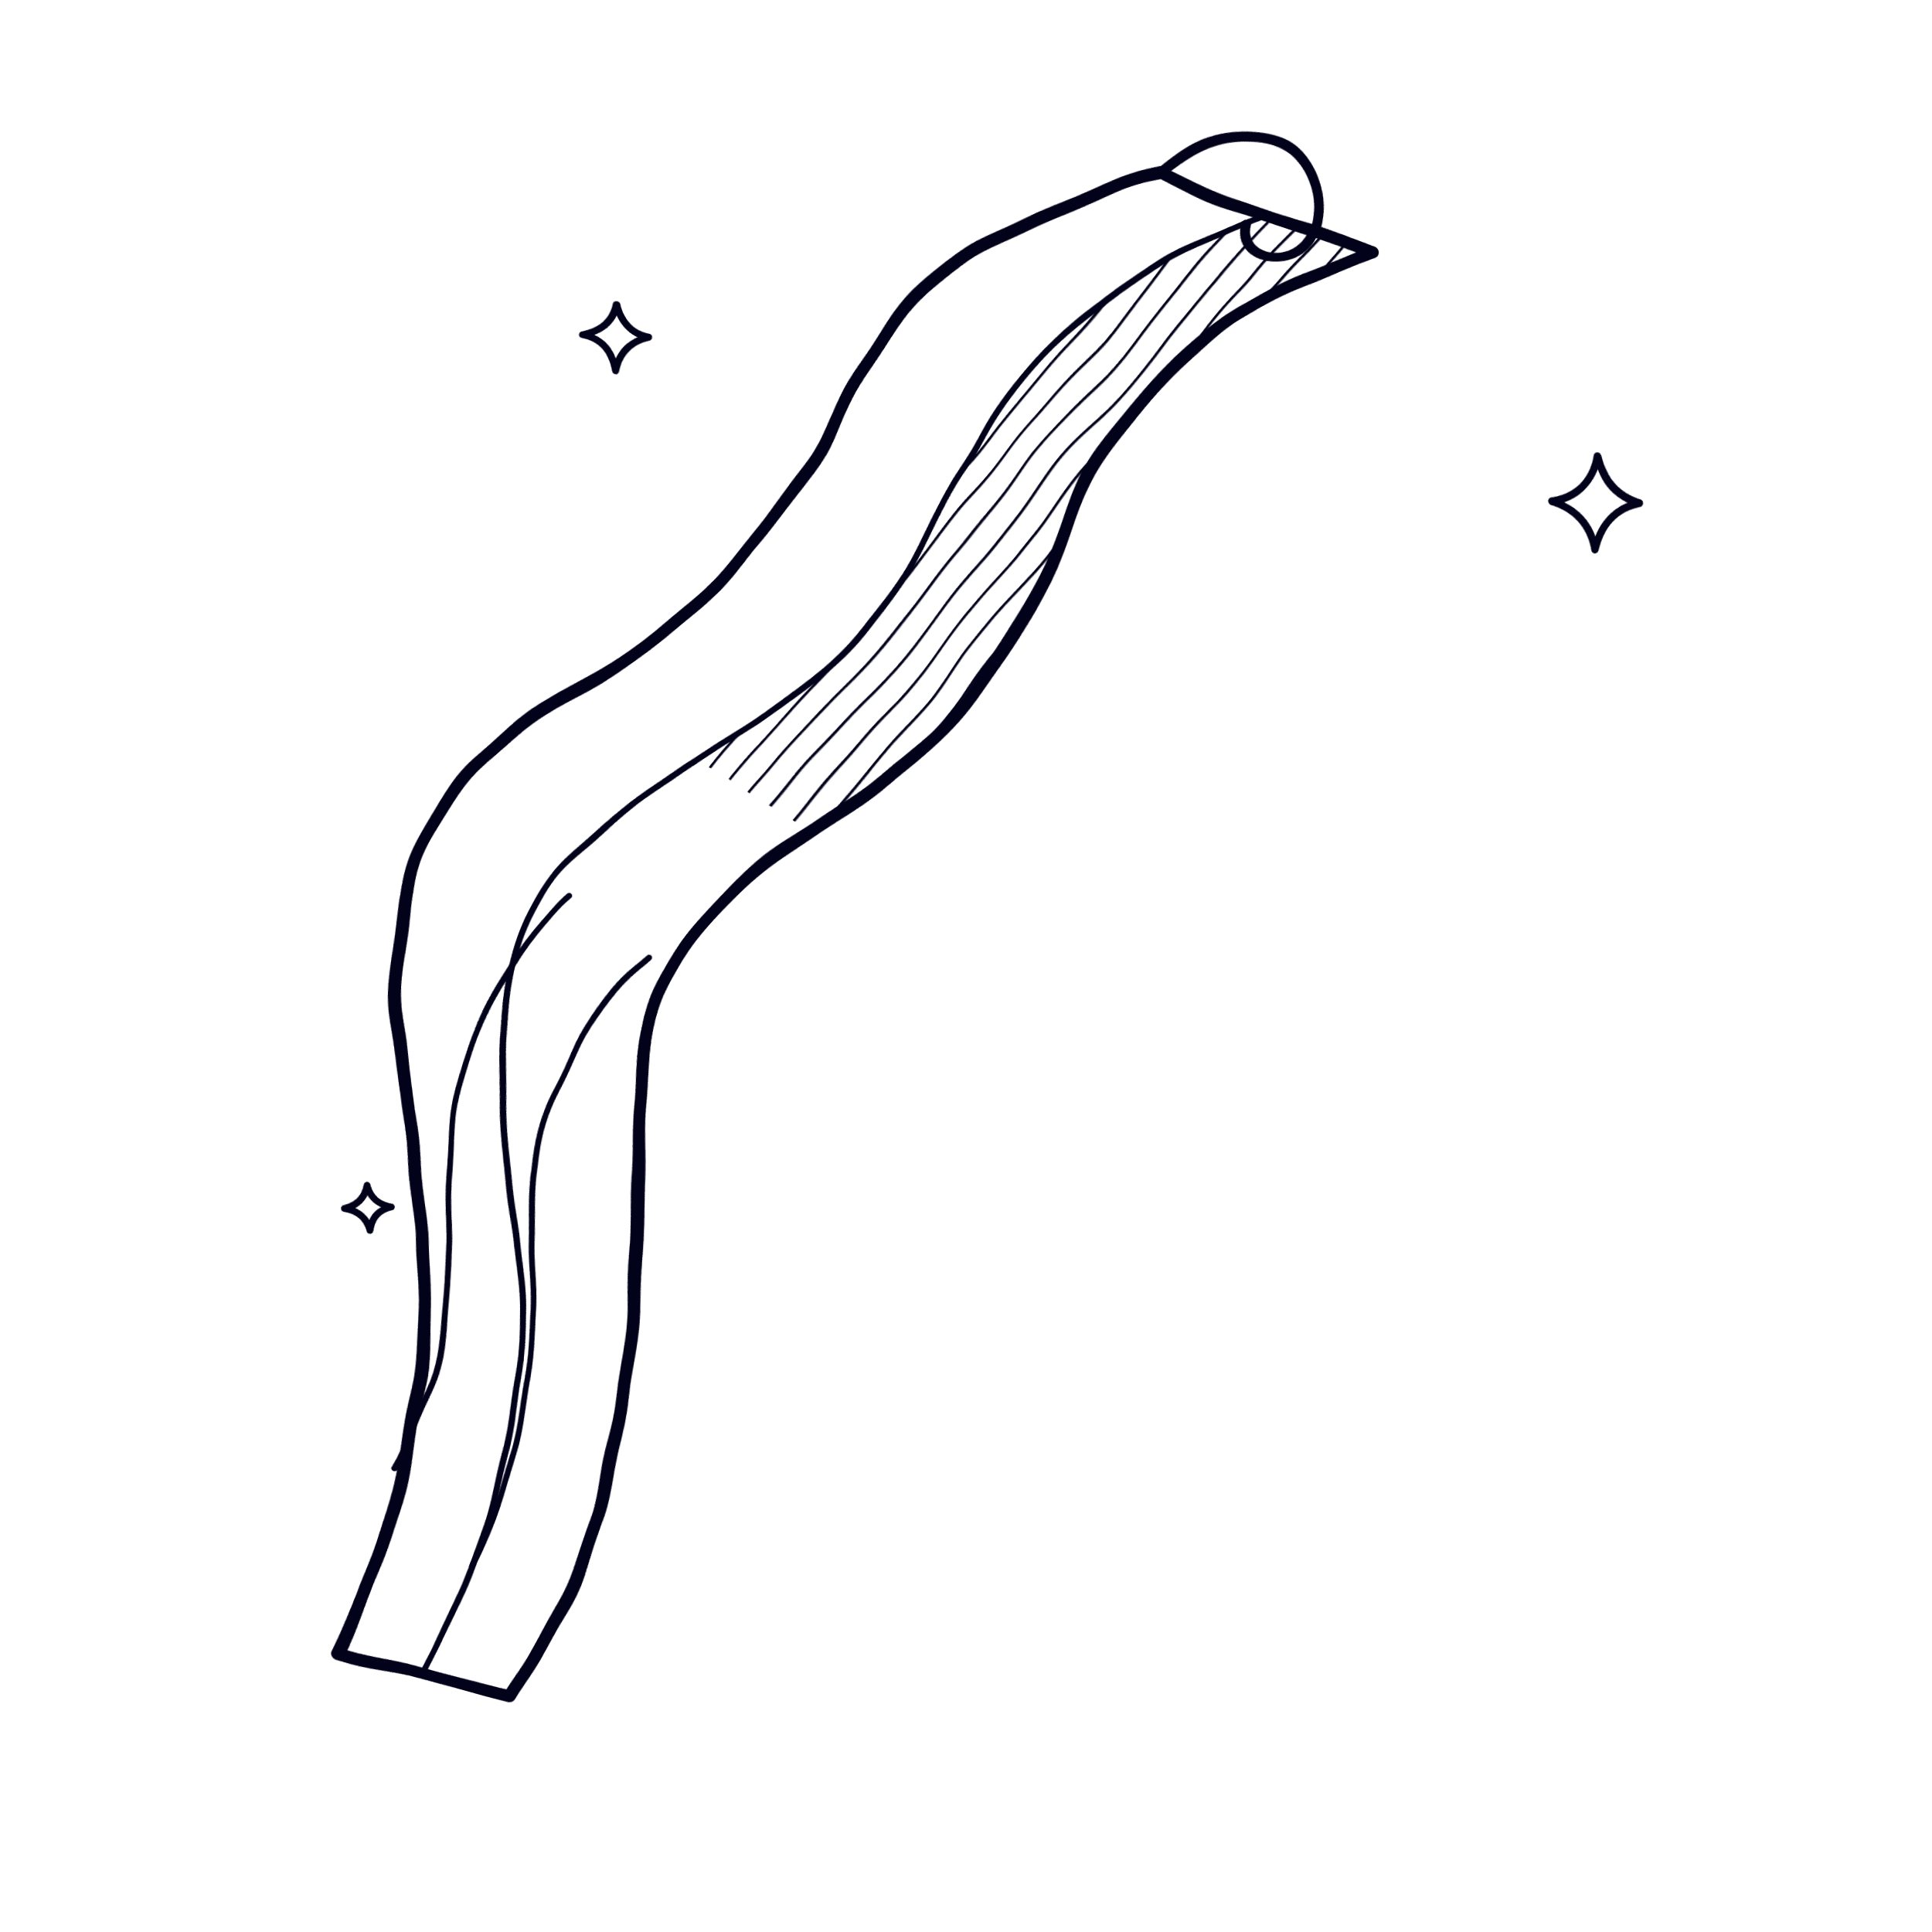
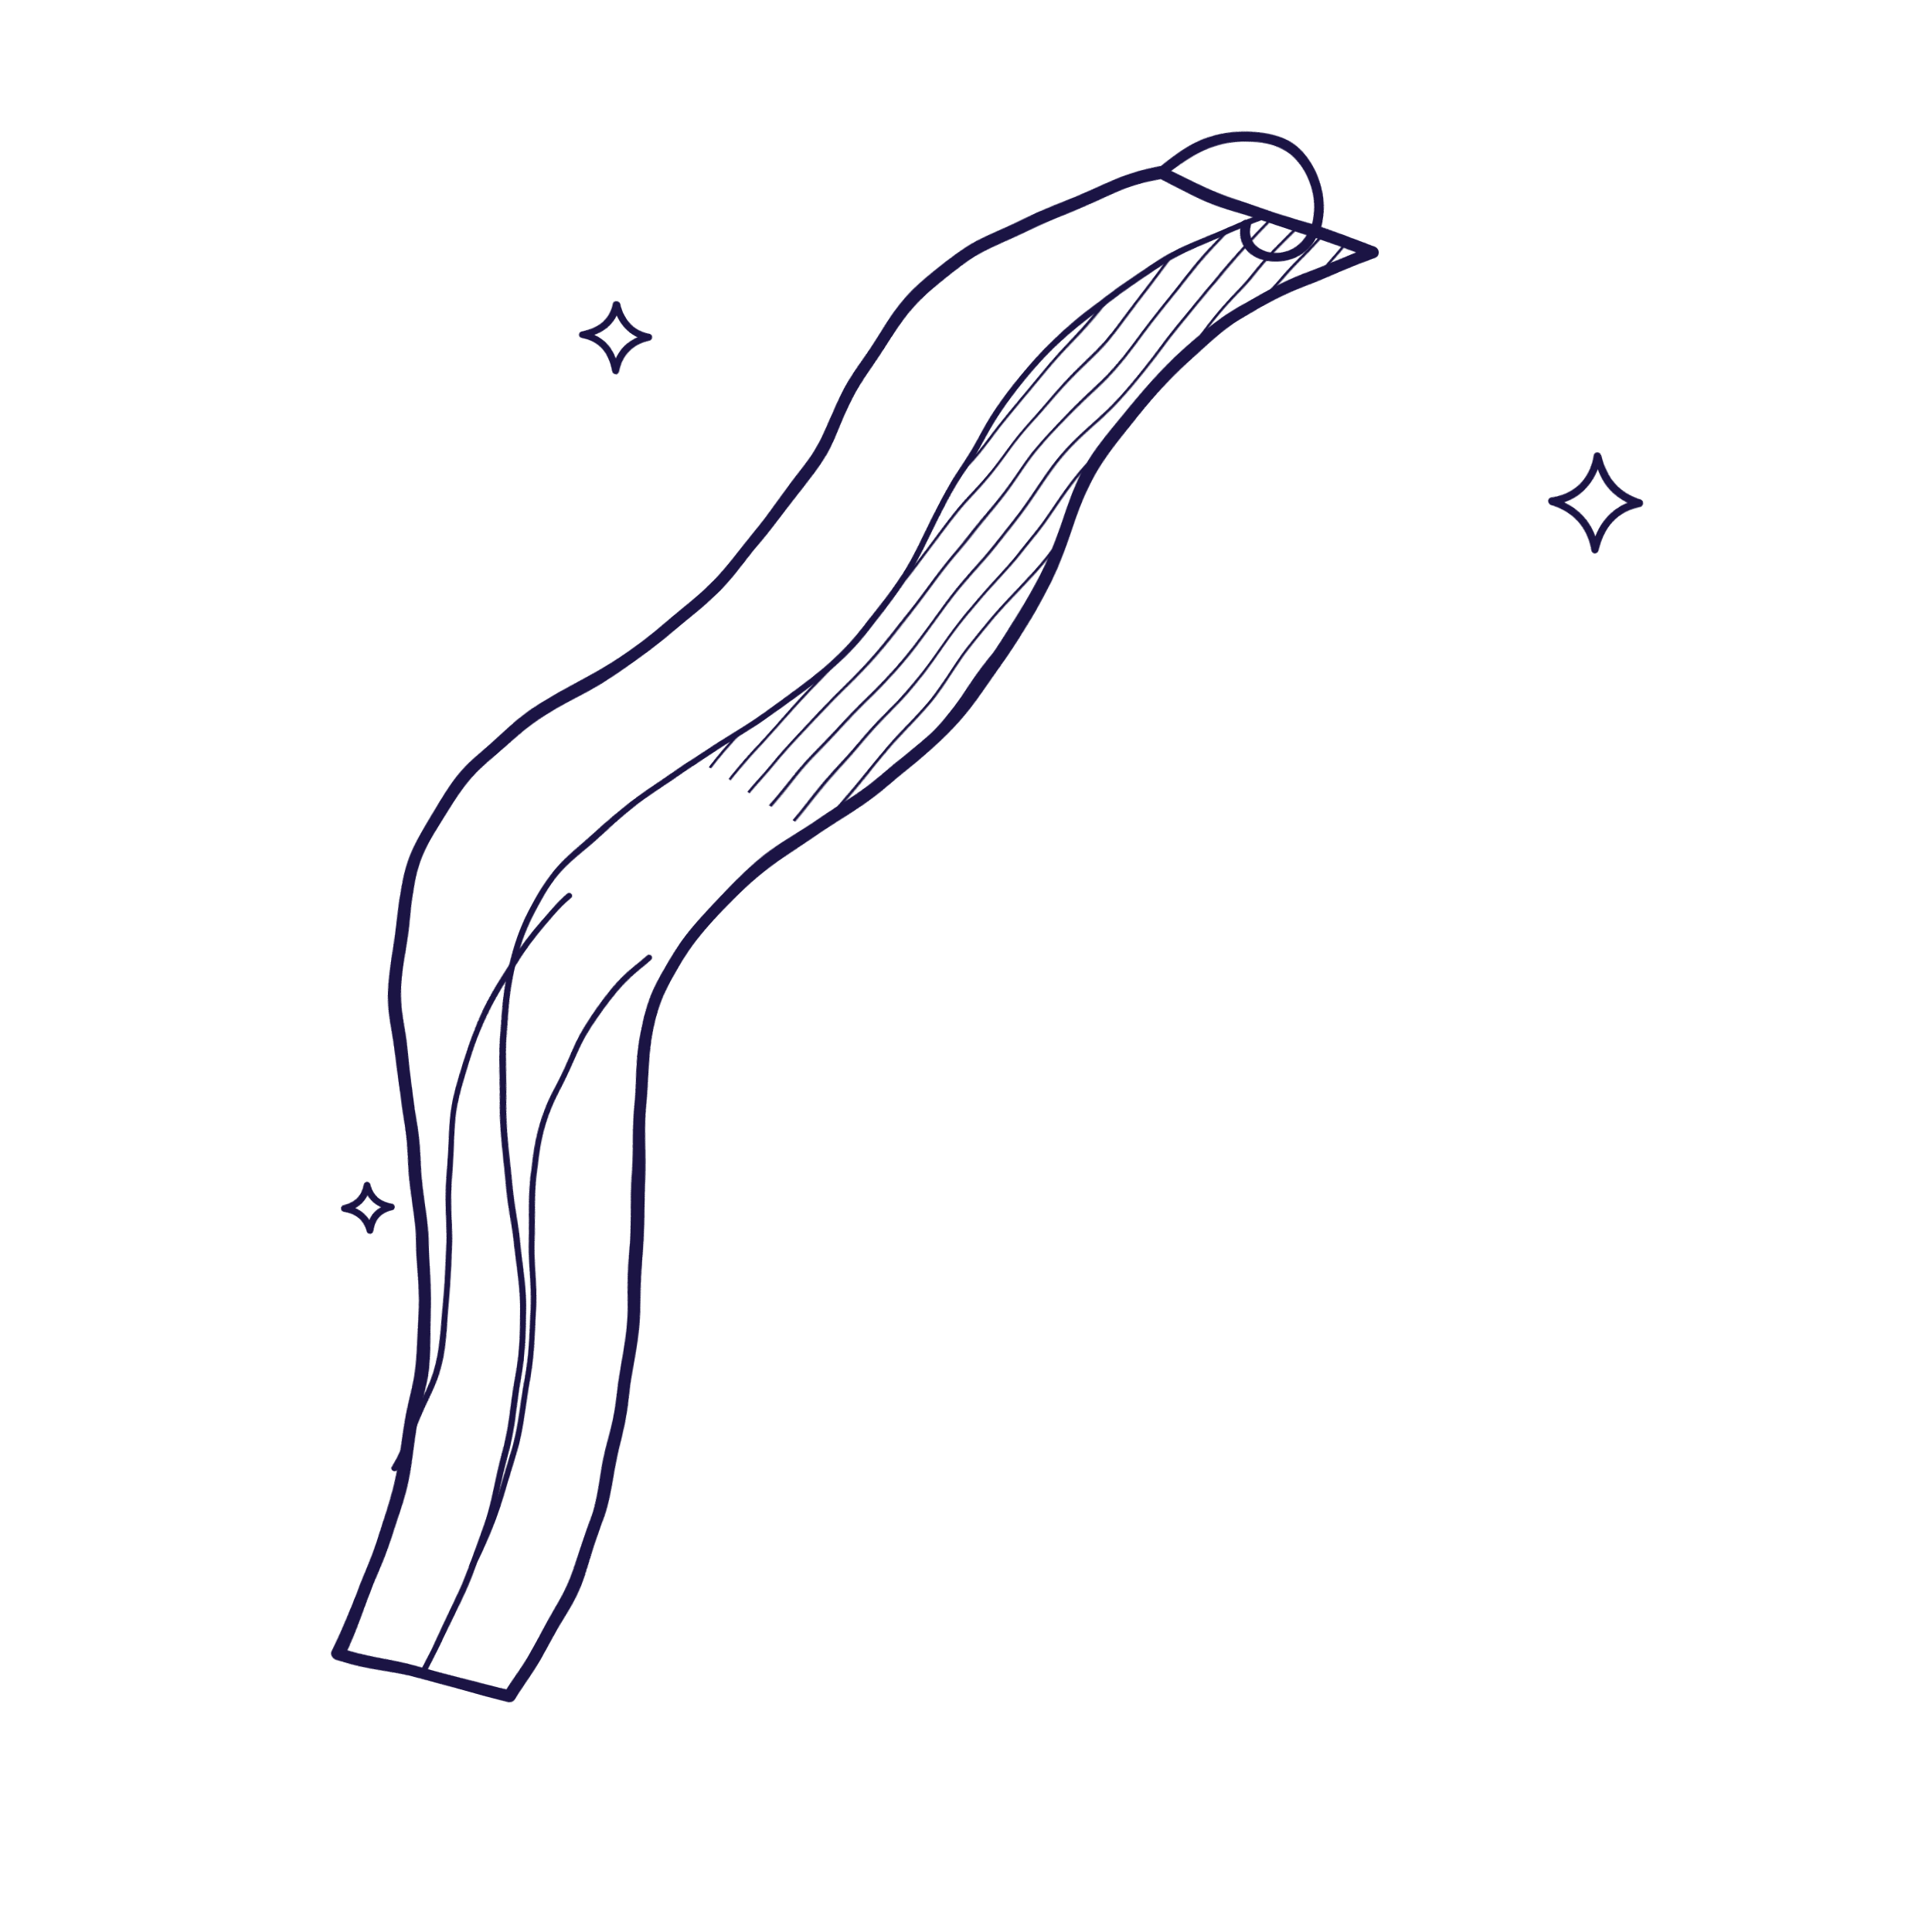
<svg xmlns="http://www.w3.org/2000/svg" viewBox="0 0 400 400" width="800" height="800">
  <defs>
    <filter id="mano" x="-4%" y="-4%" width="108%" height="108%">
      <feTurbulence type="fractalNoise" baseFrequency="0.035" numOctaves="2" seed="7" result="n" />
      <feDisplacementMap in="SourceGraphic" in2="n" scale="3.4" xChannelSelector="R" yChannelSelector="G" />
    </filter>
    <pattern id="trama" width="5" height="5" patternUnits="userSpaceOnUse" patternTransform="rotate(40)">
-       <line x1="0" y1="0" x2="0" y2="5" stroke="#03021b" stroke-width="1.1" />
+       <line x1="0" y1="0" x2="0" y2="5" stroke="#1b1444" stroke-width="1.1" />
    </pattern>
  </defs>
  <g filter="url(#mano)">
    <g fill="url(#trama)" stroke="none">
      <path d="M168,172 C244,124 198,86 284,52 L262,44 C180,78 214,118 144,158 Z" />
    </g>
-     <g fill="none" stroke="#03021b" stroke-linecap="round" stroke-linejoin="round">
+     <g fill="none" stroke="#1b1444" stroke-linecap="round" stroke-linejoin="round">
      <path d="M70,342 C120,242 40,192 120,142 C200,94 150,62 240,36 L284,52 C198,86 244,124 168,172 C98,216 162,252 106,352 Z" stroke-width="2.6" />
      <path d="M88,346 C140,250 62,204 144,158 C214,118 180,78 262,44" stroke-width="1.3" />
      <path d="M240,36 C256,22 276,28 272,46 C268,58 256,54 258,46" stroke-width="2" />
      <path d="M82,304 C106,262 76,224 118,186 M98,324 C124,272 92,238 134,198" stroke-width="1.2" />
    </g>
-     <g fill="#03021b" stroke="none" />
-     <g fill="none" stroke="#03021b" stroke-width="1.5" stroke-linecap="round" stroke-linejoin="round">
+     <g fill="#1b1444" stroke="none" />
+     <g fill="none" stroke="#1b1444" stroke-width="1.5" stroke-linecap="round" stroke-linejoin="round">
      <path d="M330,95 Q331.62,102.38 339,104 Q331.62,105.62 330,113 Q328.38,105.62 321,104 Q328.38,102.38 330,95 Z" />
      <path d="M128,63 Q129.26,68.74 135,70 Q129.26,71.26 128,77 Q126.74,71.26 121,70 Q126.74,68.74 128,63 Z" />
      <path d="M76,245 Q76.9,249.1 81,250 Q76.9,250.9 76,255 Q75.1,250.9 71,250 Q75.1,249.1 76,245 Z" />
    </g>
  </g>
</svg>
